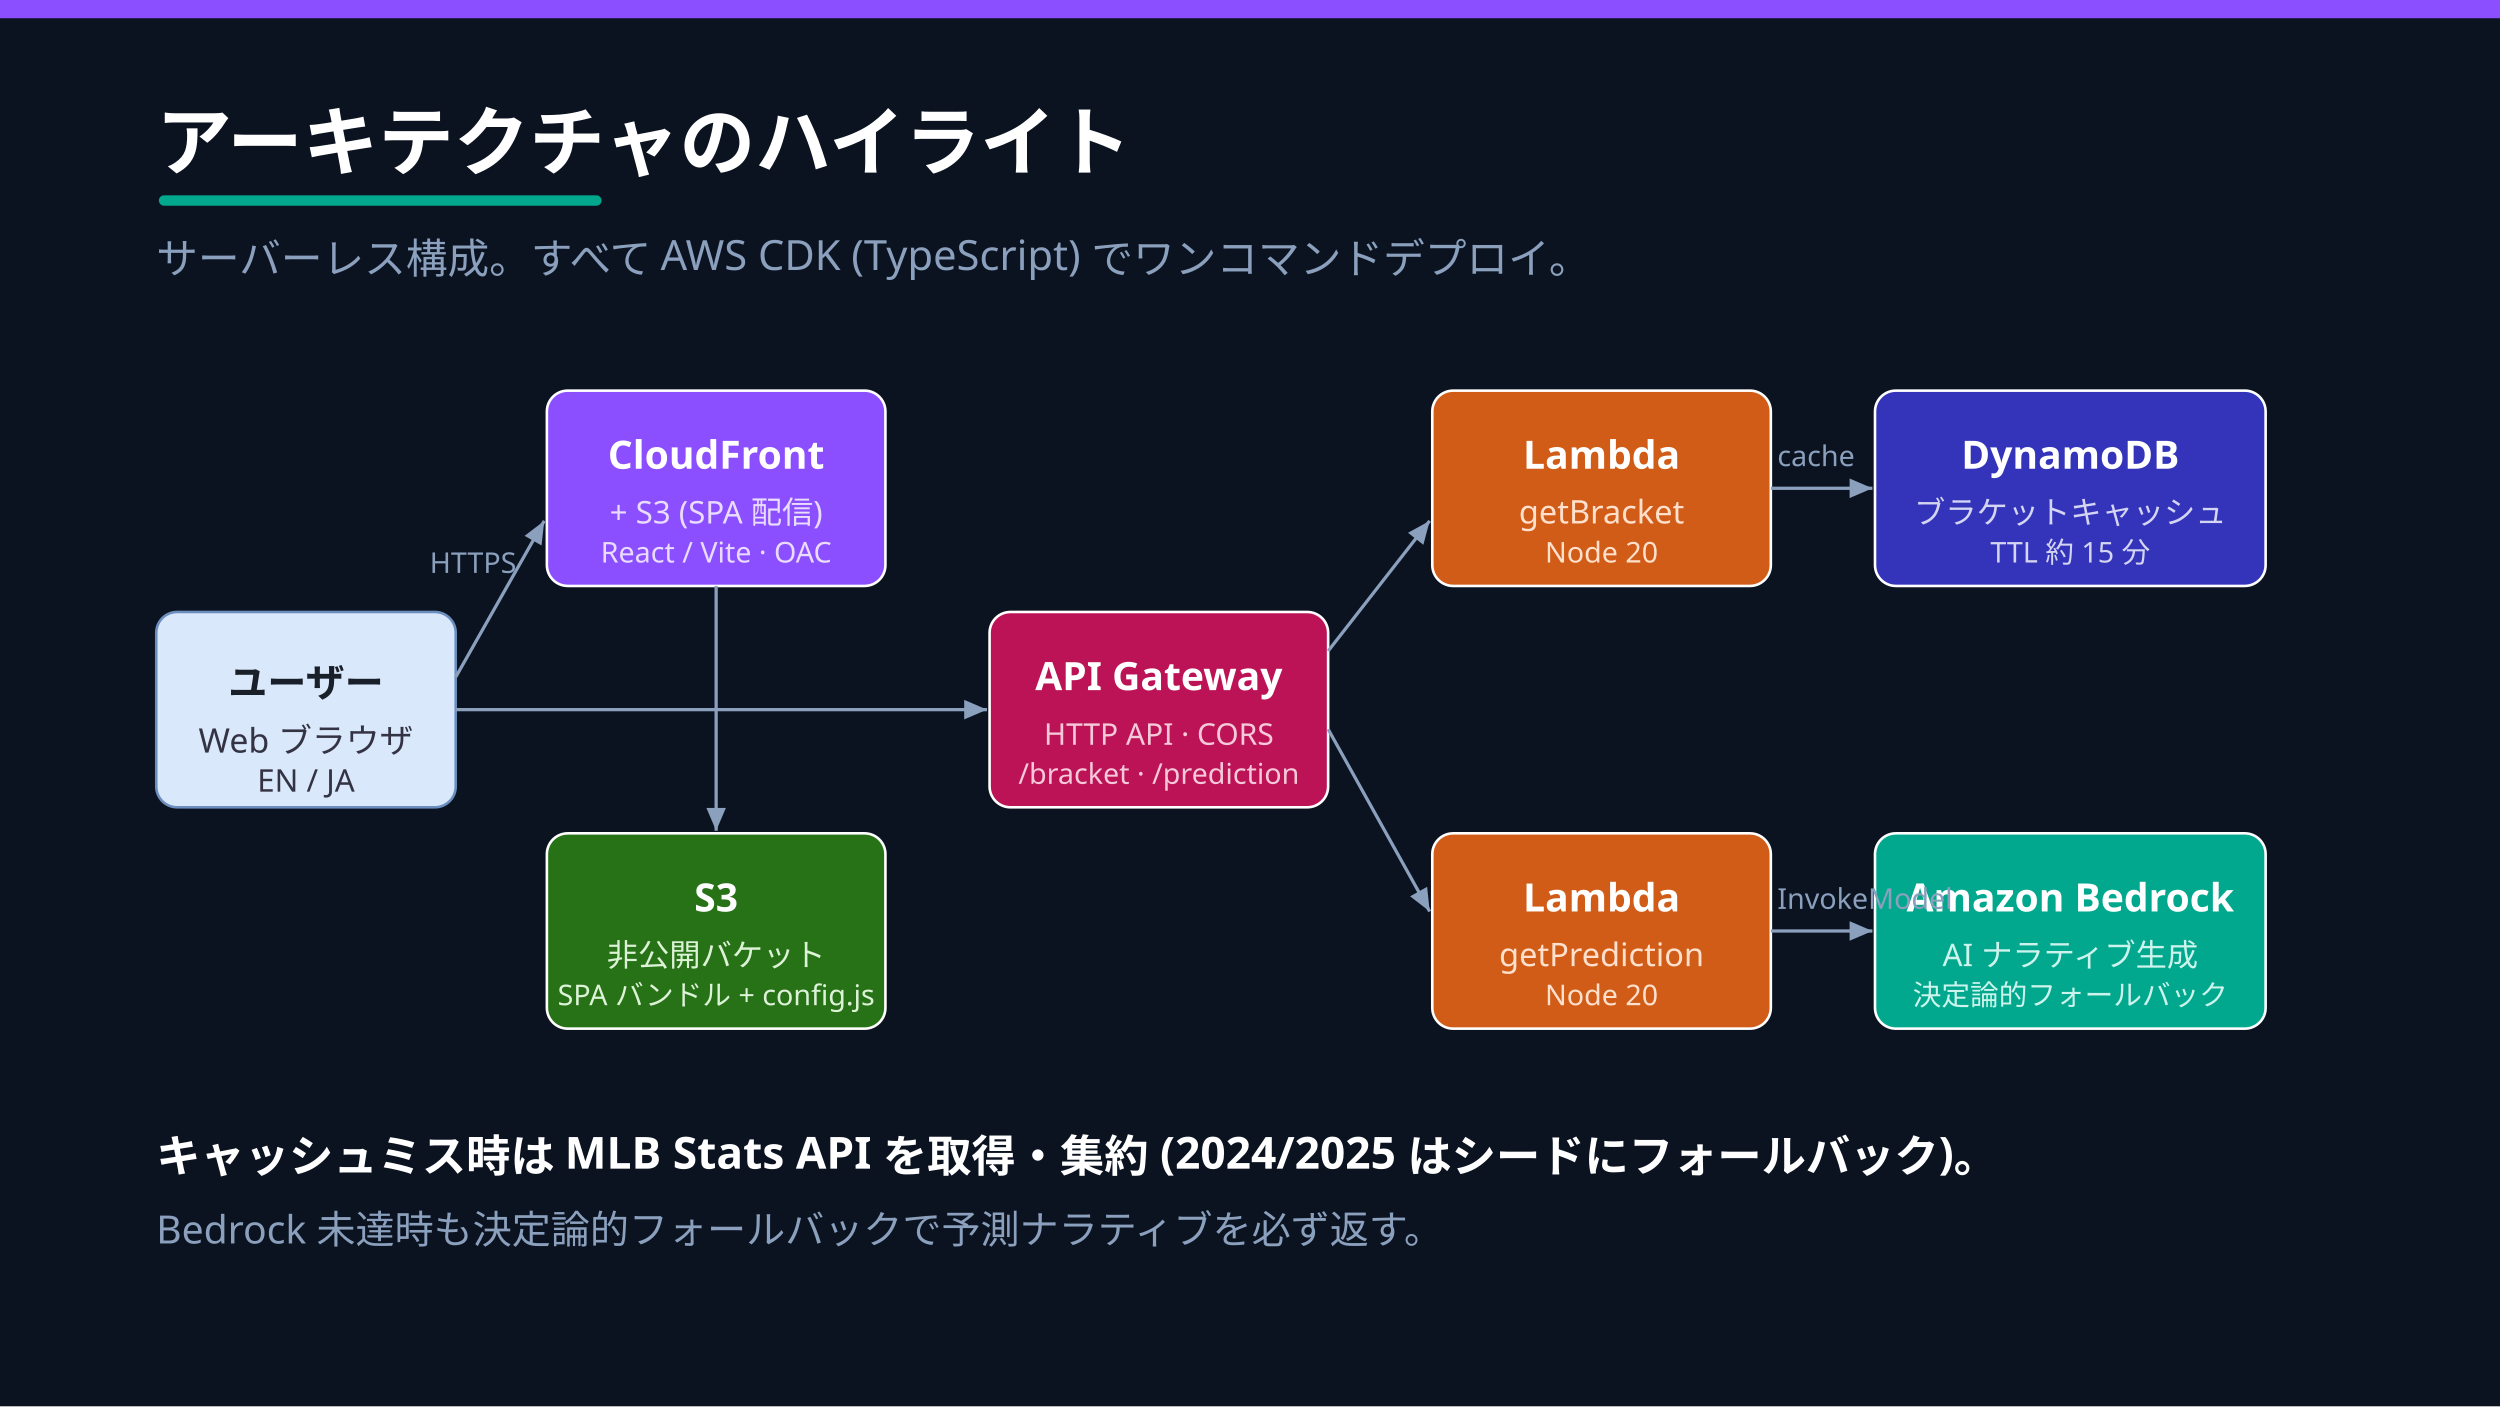
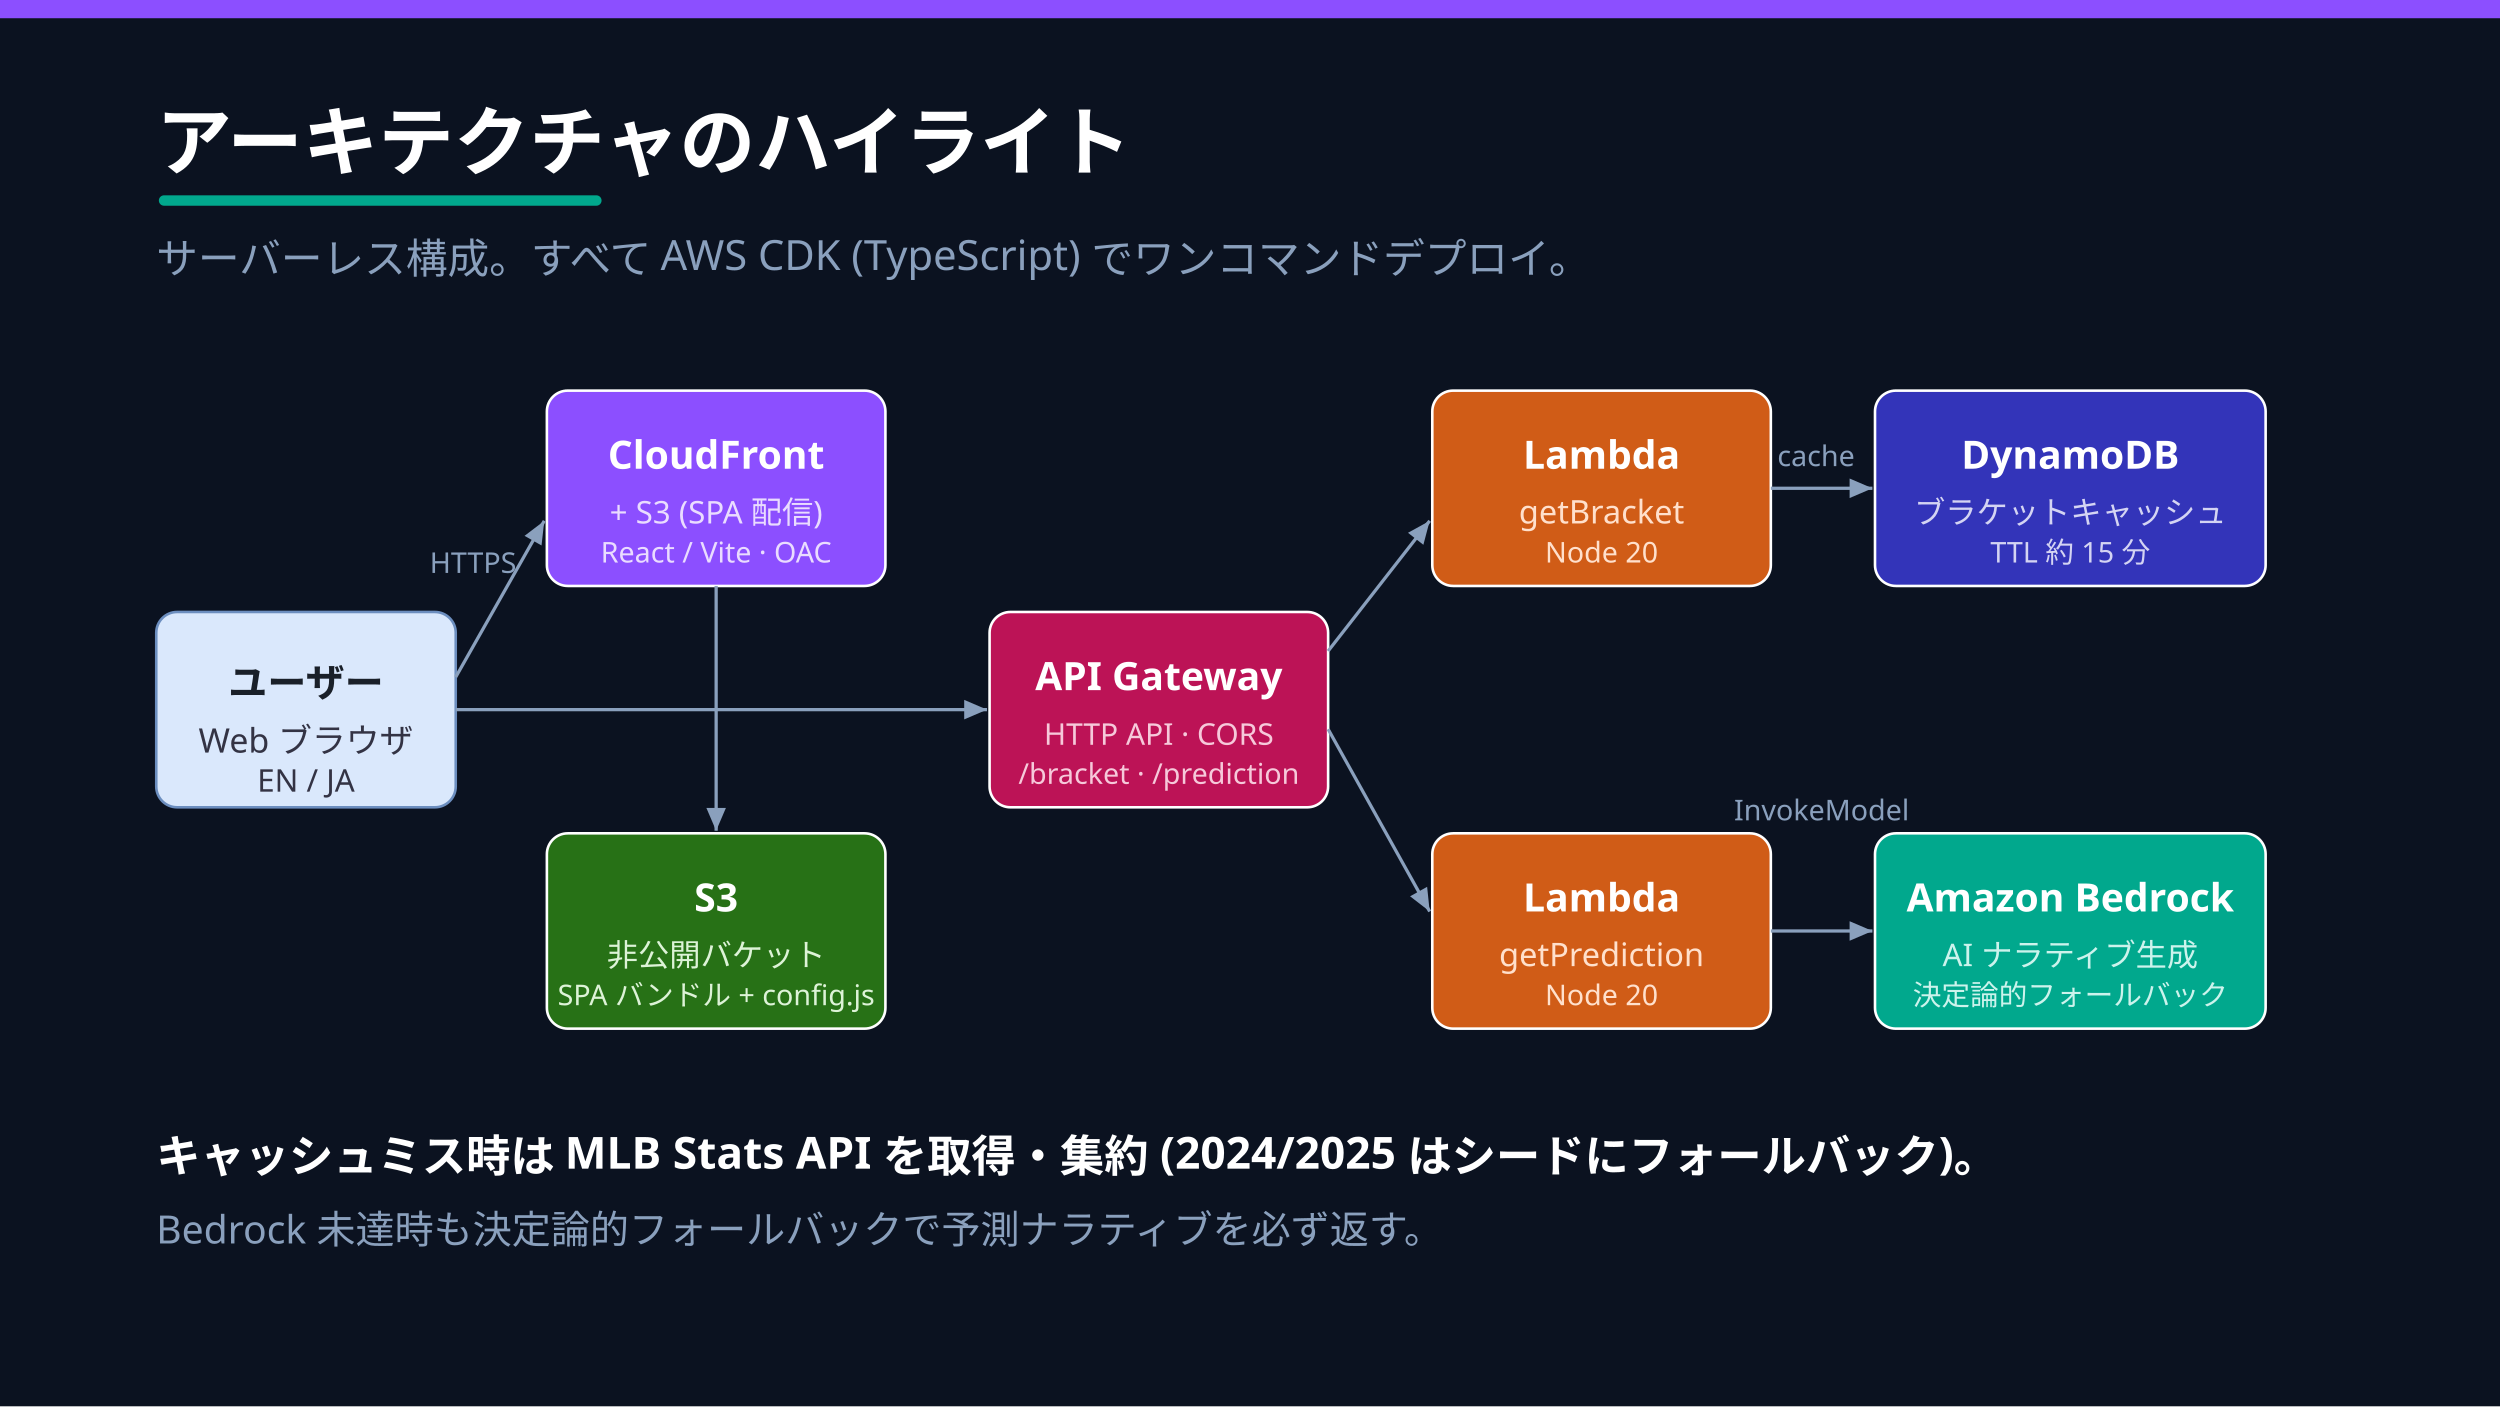
<svg xmlns="http://www.w3.org/2000/svg" width="1920" height="1080" viewBox="0 0 1920 1080" font-family="'Noto Sans JP', sans-serif">
  <rect width="1920" height="1080" fill="#0b1220" />
  <rect x="0" y="0" width="1920" height="14" fill="#8C4FFF" />
  <defs>
    <marker id="arrow" markerWidth="10" markerHeight="10" refX="7" refY="3" orient="auto" markerUnits="strokeWidth">
      <path d="M0,0 L7,3 L0,6 z" fill="#8aa0bd" />
    </marker>
  </defs>
  <text x="120" y="130" font-size="58" font-weight="700" fill="#ffffff">アーキテクチャのハイライト</text>
  <rect x="122" y="150" width="340" height="8" rx="4" fill="#01A88D" />
  <text x="120" y="210" font-size="32" fill="#8aa0bd">サーバーレス構成。すべて AWS CDK (TypeScript) でワンコマンドデプロイ。</text>
  <rect x="120" y="470" width="230" height="150" rx="16" fill="#dae8fc" stroke="#6c8ebf" stroke-width="2" />
  <text x="235" y="535" font-size="30" font-weight="700" fill="#1a2029" text-anchor="middle">ユーザー</text>
  <text x="235" y="578" font-size="26" fill="#334" text-anchor="middle">Web ブラウザ</text>
  <text x="235" y="608" font-size="24" fill="#334" text-anchor="middle">EN / JA</text>
  <rect x="420" y="300" width="260" height="150" rx="16" fill="#8C4FFF" stroke="#ffffff" stroke-width="2" />
  <text x="550" y="360" font-size="30" font-weight="700" fill="#ffffff" text-anchor="middle">CloudFront</text>
  <text x="550" y="402" font-size="24" fill="#eadcff" text-anchor="middle">+ S3 (SPA 配信)</text>
  <text x="550" y="432" font-size="22" fill="#eadcff" text-anchor="middle">React / Vite · OAC</text>
  <rect x="420" y="640" width="260" height="150" rx="16" fill="#277116" stroke="#ffffff" stroke-width="2" />
  <text x="550" y="700" font-size="30" font-weight="700" fill="#ffffff" text-anchor="middle">S3</text>
  <text x="550" y="742" font-size="24" fill="#ddf3d7" text-anchor="middle">非公開バケット</text>
  <text x="550" y="772" font-size="22" fill="#ddf3d7" text-anchor="middle">SPA バンドル + config.js</text>
  <rect x="760" y="470" width="260" height="150" rx="16" fill="#BC1356" stroke="#ffffff" stroke-width="2" />
  <text x="890" y="530" font-size="30" font-weight="700" fill="#ffffff" text-anchor="middle">API Gateway</text>
  <text x="890" y="572" font-size="23" fill="#f6c9da" text-anchor="middle">HTTP API · CORS</text>
  <text x="890" y="602" font-size="22" fill="#f6c9da" text-anchor="middle">/bracket · /prediction</text>
  <rect x="1100" y="300" width="260" height="150" rx="16" fill="#D05C17" stroke="#ffffff" stroke-width="2" />
  <text x="1230" y="360" font-size="30" font-weight="700" fill="#ffffff" text-anchor="middle">Lambda</text>
  <text x="1230" y="402" font-size="25" fill="#ffe0cc" text-anchor="middle">getBracket</text>
  <text x="1230" y="432" font-size="22" fill="#ffe0cc" text-anchor="middle">Node 20</text>
  <rect x="1100" y="640" width="260" height="150" rx="16" fill="#D05C17" stroke="#ffffff" stroke-width="2" />
  <text x="1230" y="700" font-size="30" font-weight="700" fill="#ffffff" text-anchor="middle">Lambda</text>
  <text x="1230" y="742" font-size="25" fill="#ffe0cc" text-anchor="middle">getPrediction</text>
  <text x="1230" y="772" font-size="22" fill="#ffe0cc" text-anchor="middle">Node 20</text>
  <rect x="1440" y="300" width="300" height="150" rx="16" fill="#3334B9" stroke="#ffffff" stroke-width="2" />
  <text x="1590" y="360" font-size="30" font-weight="700" fill="#ffffff" text-anchor="middle">DynamoDB</text>
  <text x="1590" y="402" font-size="24" fill="#d4d4f3" text-anchor="middle">ブラケットキャッシュ</text>
  <text x="1590" y="432" font-size="22" fill="#d4d4f3" text-anchor="middle">TTL 約 15 分</text>
  <rect x="1440" y="640" width="300" height="150" rx="16" fill="#01A88D" stroke="#ffffff" stroke-width="2" />
  <text x="1590" y="700" font-size="30" font-weight="700" fill="#ffffff" text-anchor="middle">Amazon Bedrock</text>
  <text x="1590" y="742" font-size="24" fill="#ccf3ec" text-anchor="middle">AI ナラティブ生成</text>
  <text x="1590" y="772" font-size="22" fill="#ccf3ec" text-anchor="middle">決定論的フォールバック</text>
  <line x1="350" y1="520" x2="418" y2="400" stroke="#8aa0bd" stroke-width="2.5" marker-end="url(#arrow)" />
  <text x="330" y="440" font-size="22" fill="#8aa0bd">HTTPS</text>
  <line x1="550" y1="450" x2="550" y2="638" stroke="#8aa0bd" stroke-width="2.5" marker-end="url(#arrow)" />
  <line x1="350" y1="545" x2="758" y2="545" stroke="#8aa0bd" stroke-width="2.5" marker-end="url(#arrow)" />
  <text x="420" y="668" font-size="22" fill="#8aa0bd" text-anchor="middle" />
  <line x1="1020" y1="500" x2="1098" y2="400" stroke="#8aa0bd" stroke-width="2.5" marker-end="url(#arrow)" />
  <line x1="1020" y1="560" x2="1098" y2="700" stroke="#8aa0bd" stroke-width="2.5" marker-end="url(#arrow)" />
  <line x1="1360" y1="375" x2="1438" y2="375" stroke="#8aa0bd" stroke-width="2.5" marker-end="url(#arrow)" />
  <text x="1365" y="358" font-size="22" fill="#8aa0bd">cache</text>
  <line x1="1360" y1="715" x2="1438" y2="715" stroke="#8aa0bd" stroke-width="2.5" marker-end="url(#arrow)" />
-   <text x="1365" y="698" font-size="22" fill="#8aa0bd">InvokeModel</text>
+   <text x="1399" y="630" font-size="22" fill="#8aa0bd" text-anchor="middle">InvokeModel</text>
  <text x="120" y="900" font-size="34" font-weight="700" fill="#ffffff">キャッシュミス時は MLB Stats API を取得・集約 (2024/2025 はシードにフォールバック)。</text>
  <text x="120" y="955" font-size="30" fill="#8aa0bd">Bedrock 未達時も決定論的フォールバックで予測ナラティブを必ず返す。</text>
</svg>
